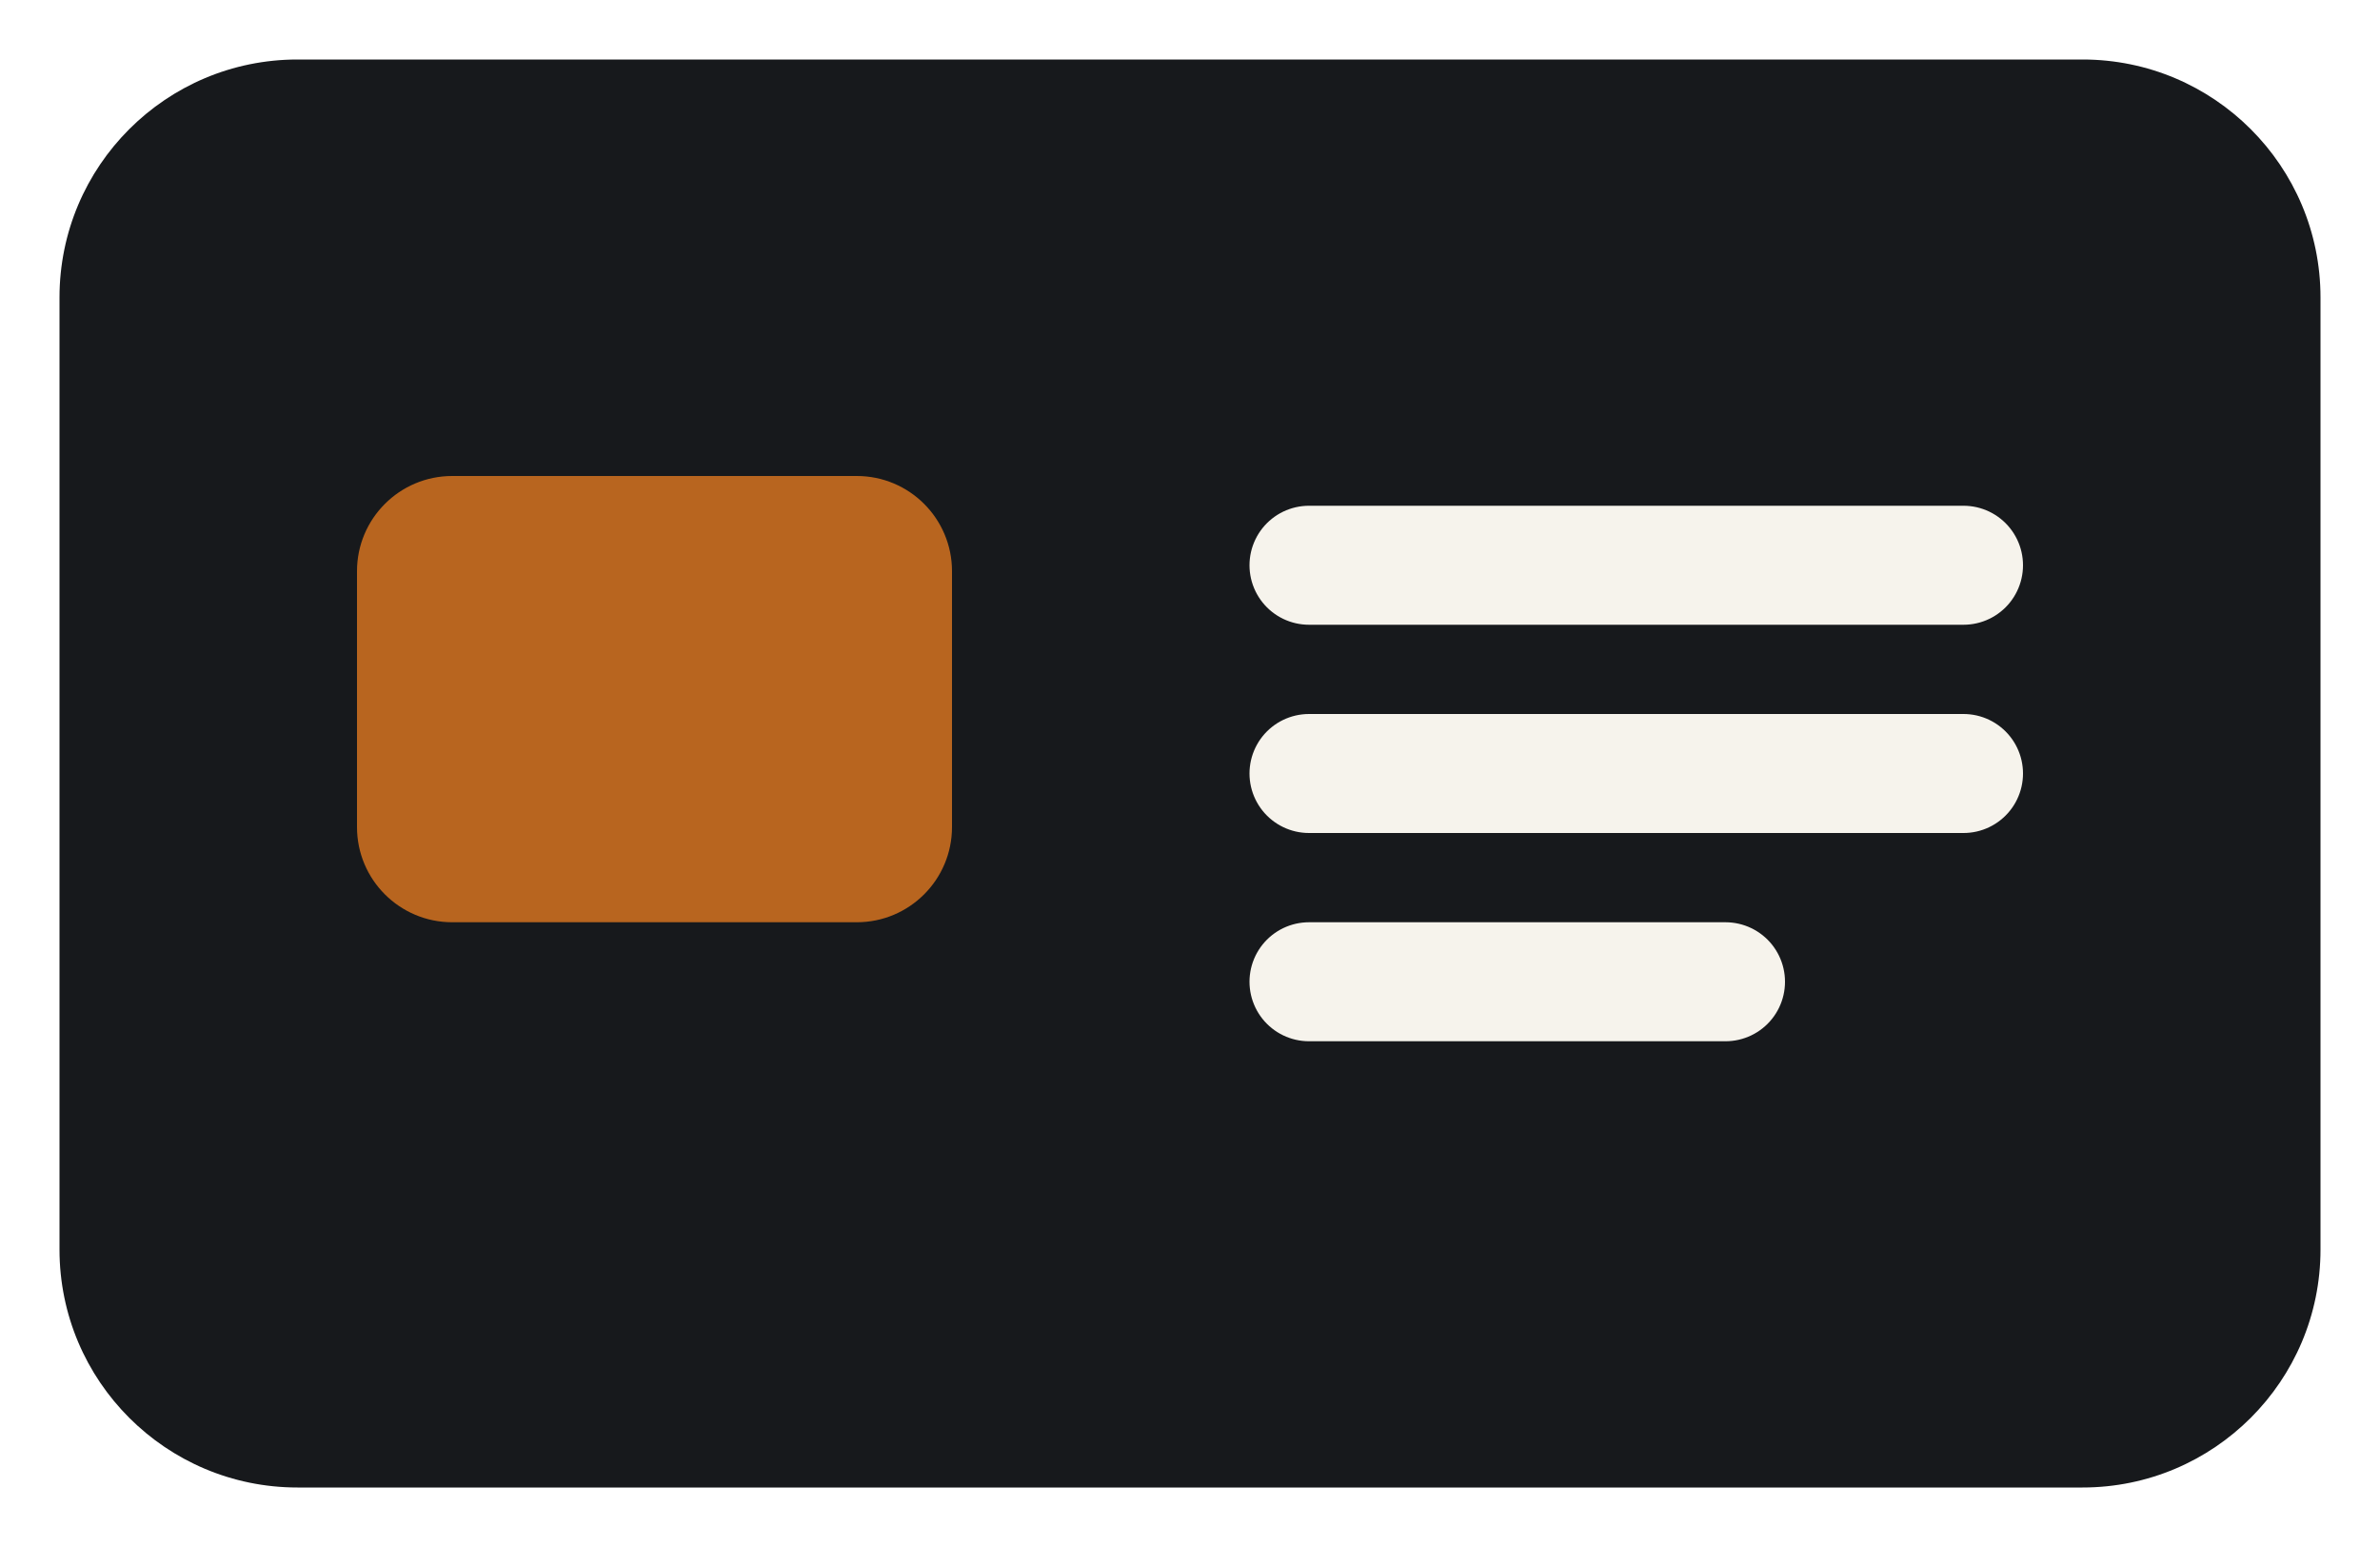
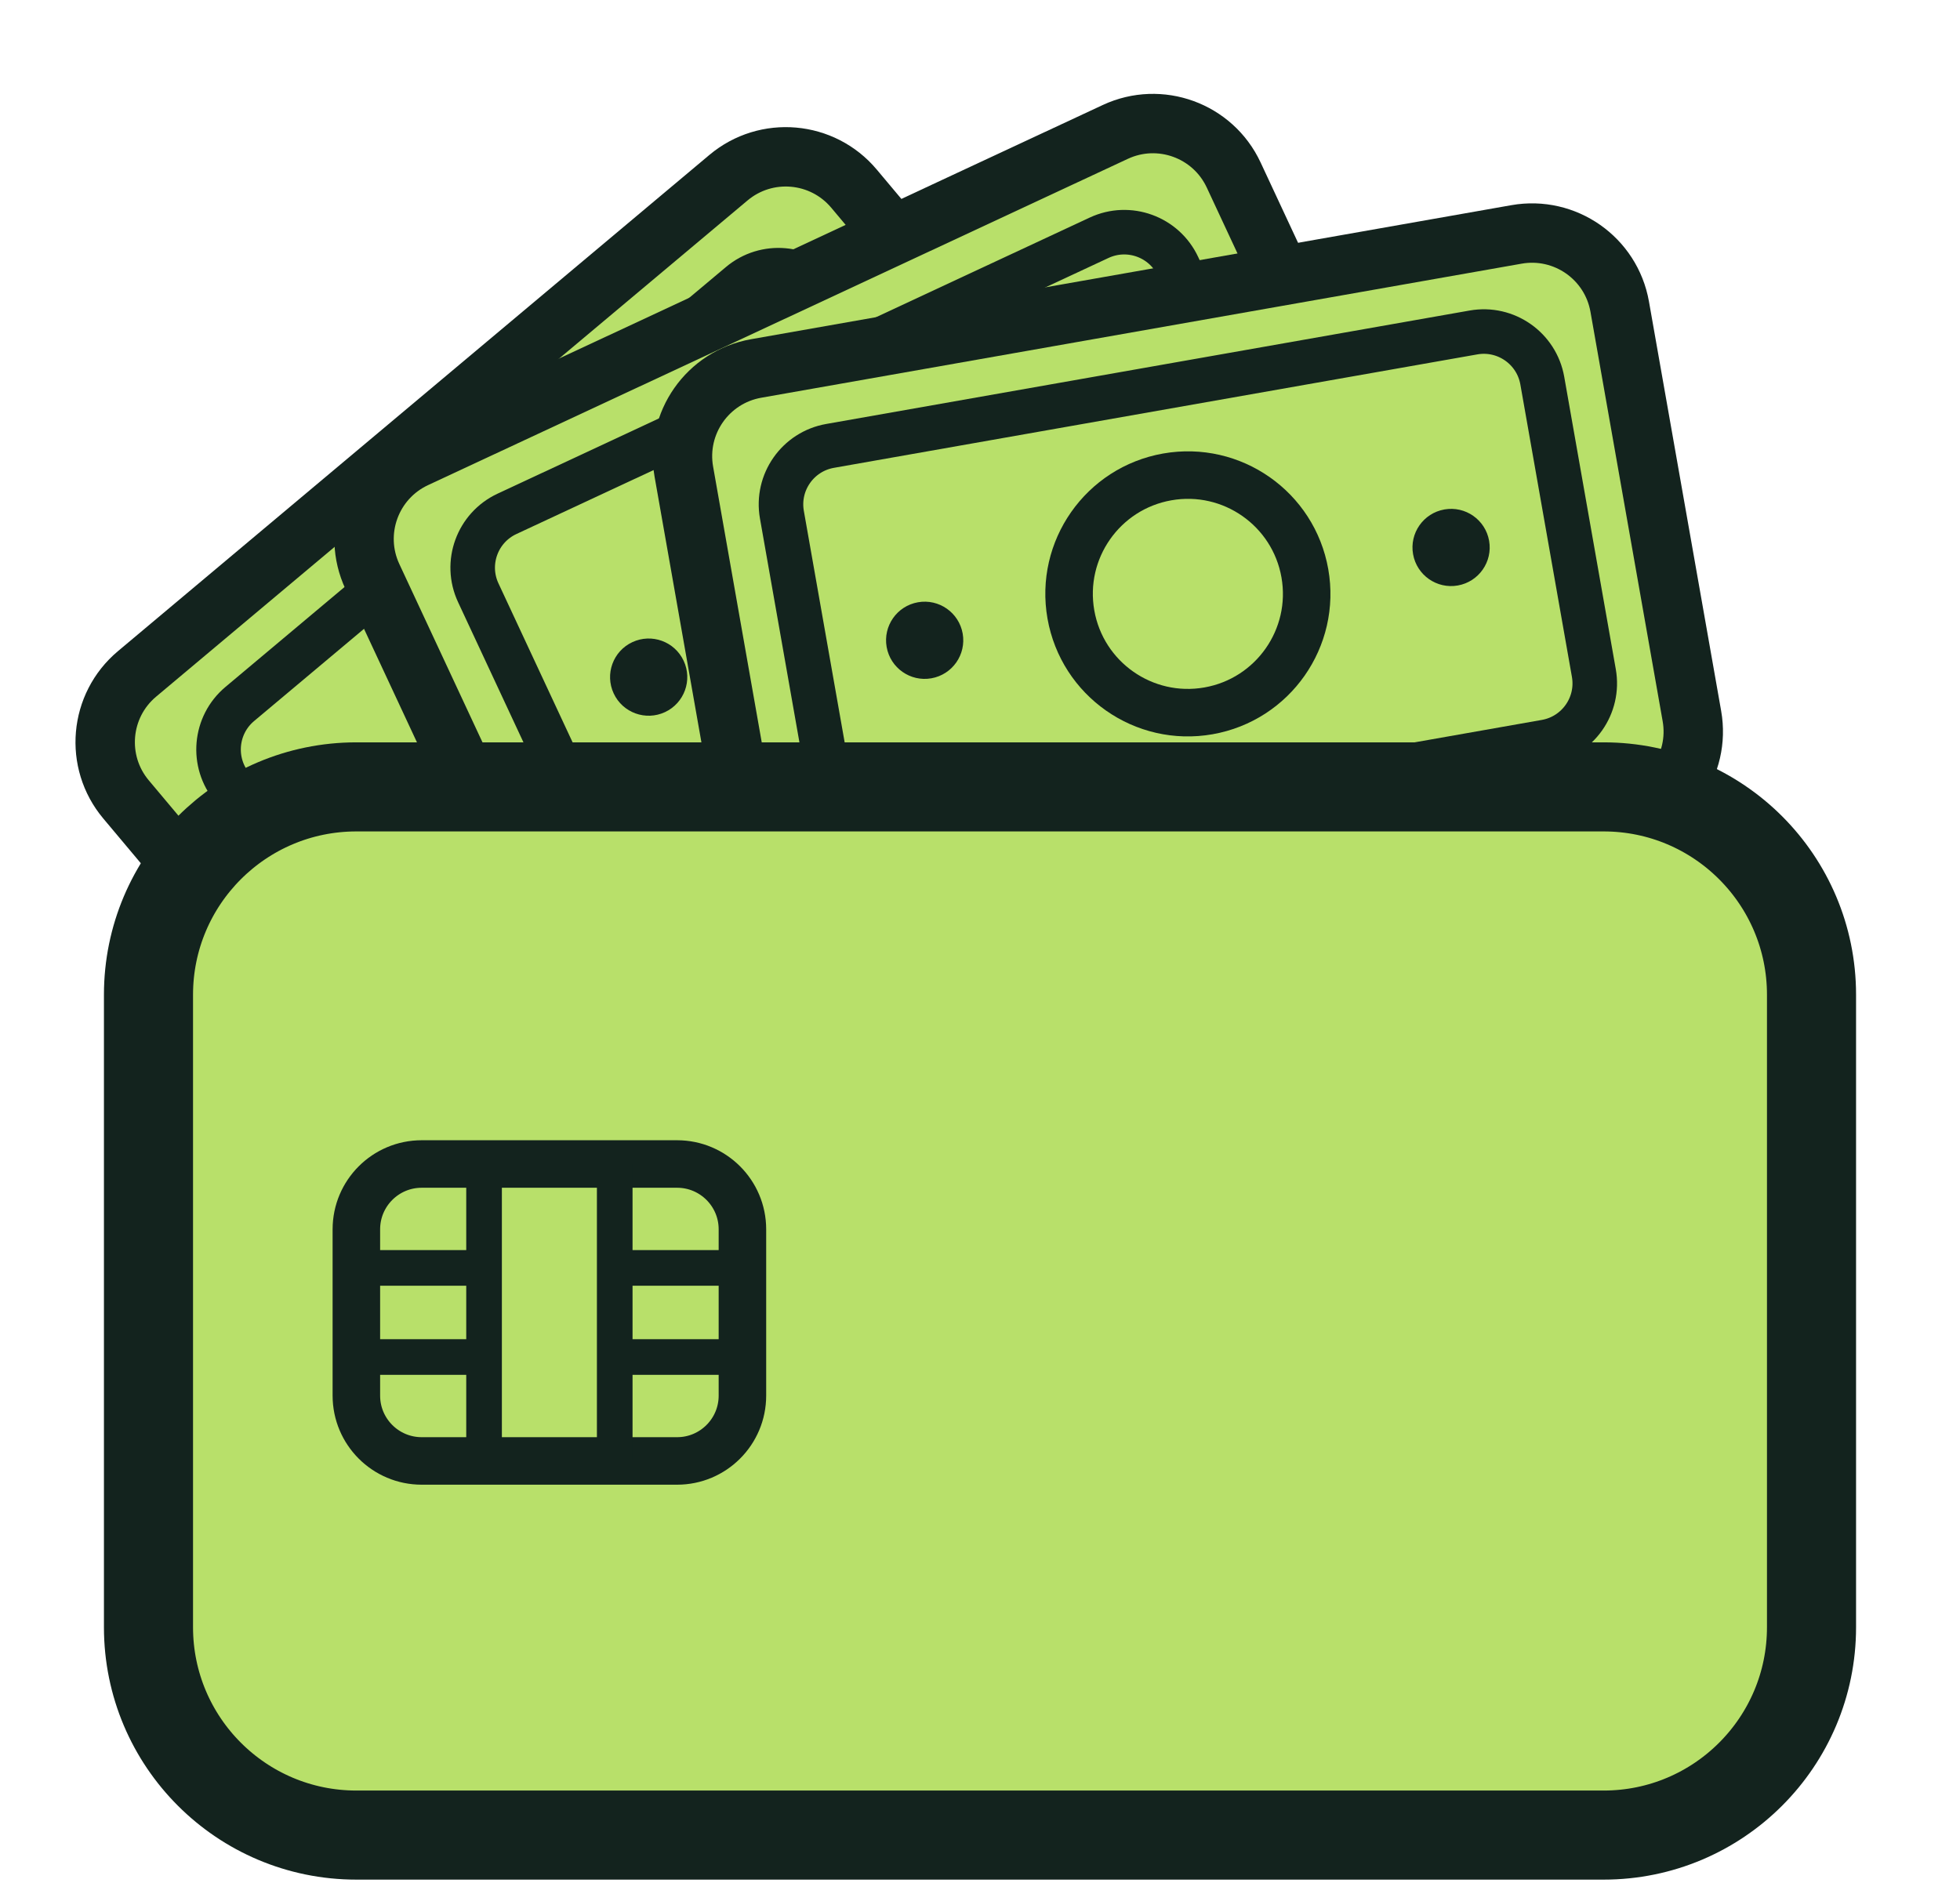
- <svg xmlns="http://www.w3.org/2000/svg" viewBox="0 0 40 26" width="40" height="26">
-   <rect x="1" y="1" width="38" height="24" rx="4" fill="#17191c" />
-   <rect x="6" y="8" width="10" height="7.5" rx="1.6" fill="#b8651f" />
-   <path d="M22 9.5h11M22 13h11M22 16.5h7" stroke="#f6f3ec" stroke-width="2" stroke-linecap="round" />
+ <svg xmlns="http://www.w3.org/2000/svg" viewBox="-1 0 66 64" width="66" height="64">
+   <g transform="translate(20 22) rotate(-40)">
+     <rect x="-16" y="-10" width="32" height="20" rx="3" fill="#B8E06A" stroke="#13231e" stroke-width="2" />
+     <rect x="-13" y="-7" width="26" height="14" rx="2" fill="none" stroke="#13231e" stroke-width="1.5" />
+     <circle r="4" fill="none" stroke="#13231e" stroke-width="1.6" />
+     <circle cx="-9" r="1.3" fill="#13231e" />
+     <circle cx="9" r="1.3" fill="#13231e" />
+   </g>
+   <g transform="translate(29 19) rotate(-25)">
+     <rect x="-16" y="-10" width="32" height="20" rx="3" fill="#B8E06A" stroke="#13231e" stroke-width="2" />
+     <rect x="-13" y="-7" width="26" height="14" rx="2" fill="none" stroke="#13231e" stroke-width="1.5" />
+     <circle r="4" fill="none" stroke="#13231e" stroke-width="1.6" />
+     <circle cx="-9" r="1.3" fill="#13231e" />
+     <circle cx="9" r="1.3" fill="#13231e" />
+   </g>
+   <g transform="translate(39 20) rotate(-10)">
+     <rect x="-16" y="-10" width="32" height="20" rx="3" fill="#B8E06A" stroke="#13231e" stroke-width="2" />
+     <rect x="-13" y="-7" width="26" height="14" rx="2" fill="none" stroke="#13231e" stroke-width="1.5" />
+     <circle r="4" fill="none" stroke="#13231e" stroke-width="1.6" />
+     <circle cx="-9" r="1.3" fill="#13231e" />
+     <circle cx="9" r="1.3" fill="#13231e" />
+   </g>
+   <rect x="4" y="26.5" width="56" height="35.3" rx="7" fill="#B8E06A" stroke="#13231e" stroke-width="3" />
+   <clipPath id="chip">
+     <rect x="11" y="39.2" width="13" height="10" rx="2.2" />
+   </clipPath>
+   <rect x="11" y="39.2" width="13" height="10" rx="2.2" fill="#B8E06A" stroke="#13231e" stroke-width="1.6" />
+   <path clip-path="url(#chip)" d="M15.3 39.2V49.2M19.7 39.2V49.2M11 42.7H15.3M11 45.7H15.3M19.7 42.7H24M19.7 45.7H24" stroke="#13231e" stroke-width="1.2" fill="none" />
</svg>
